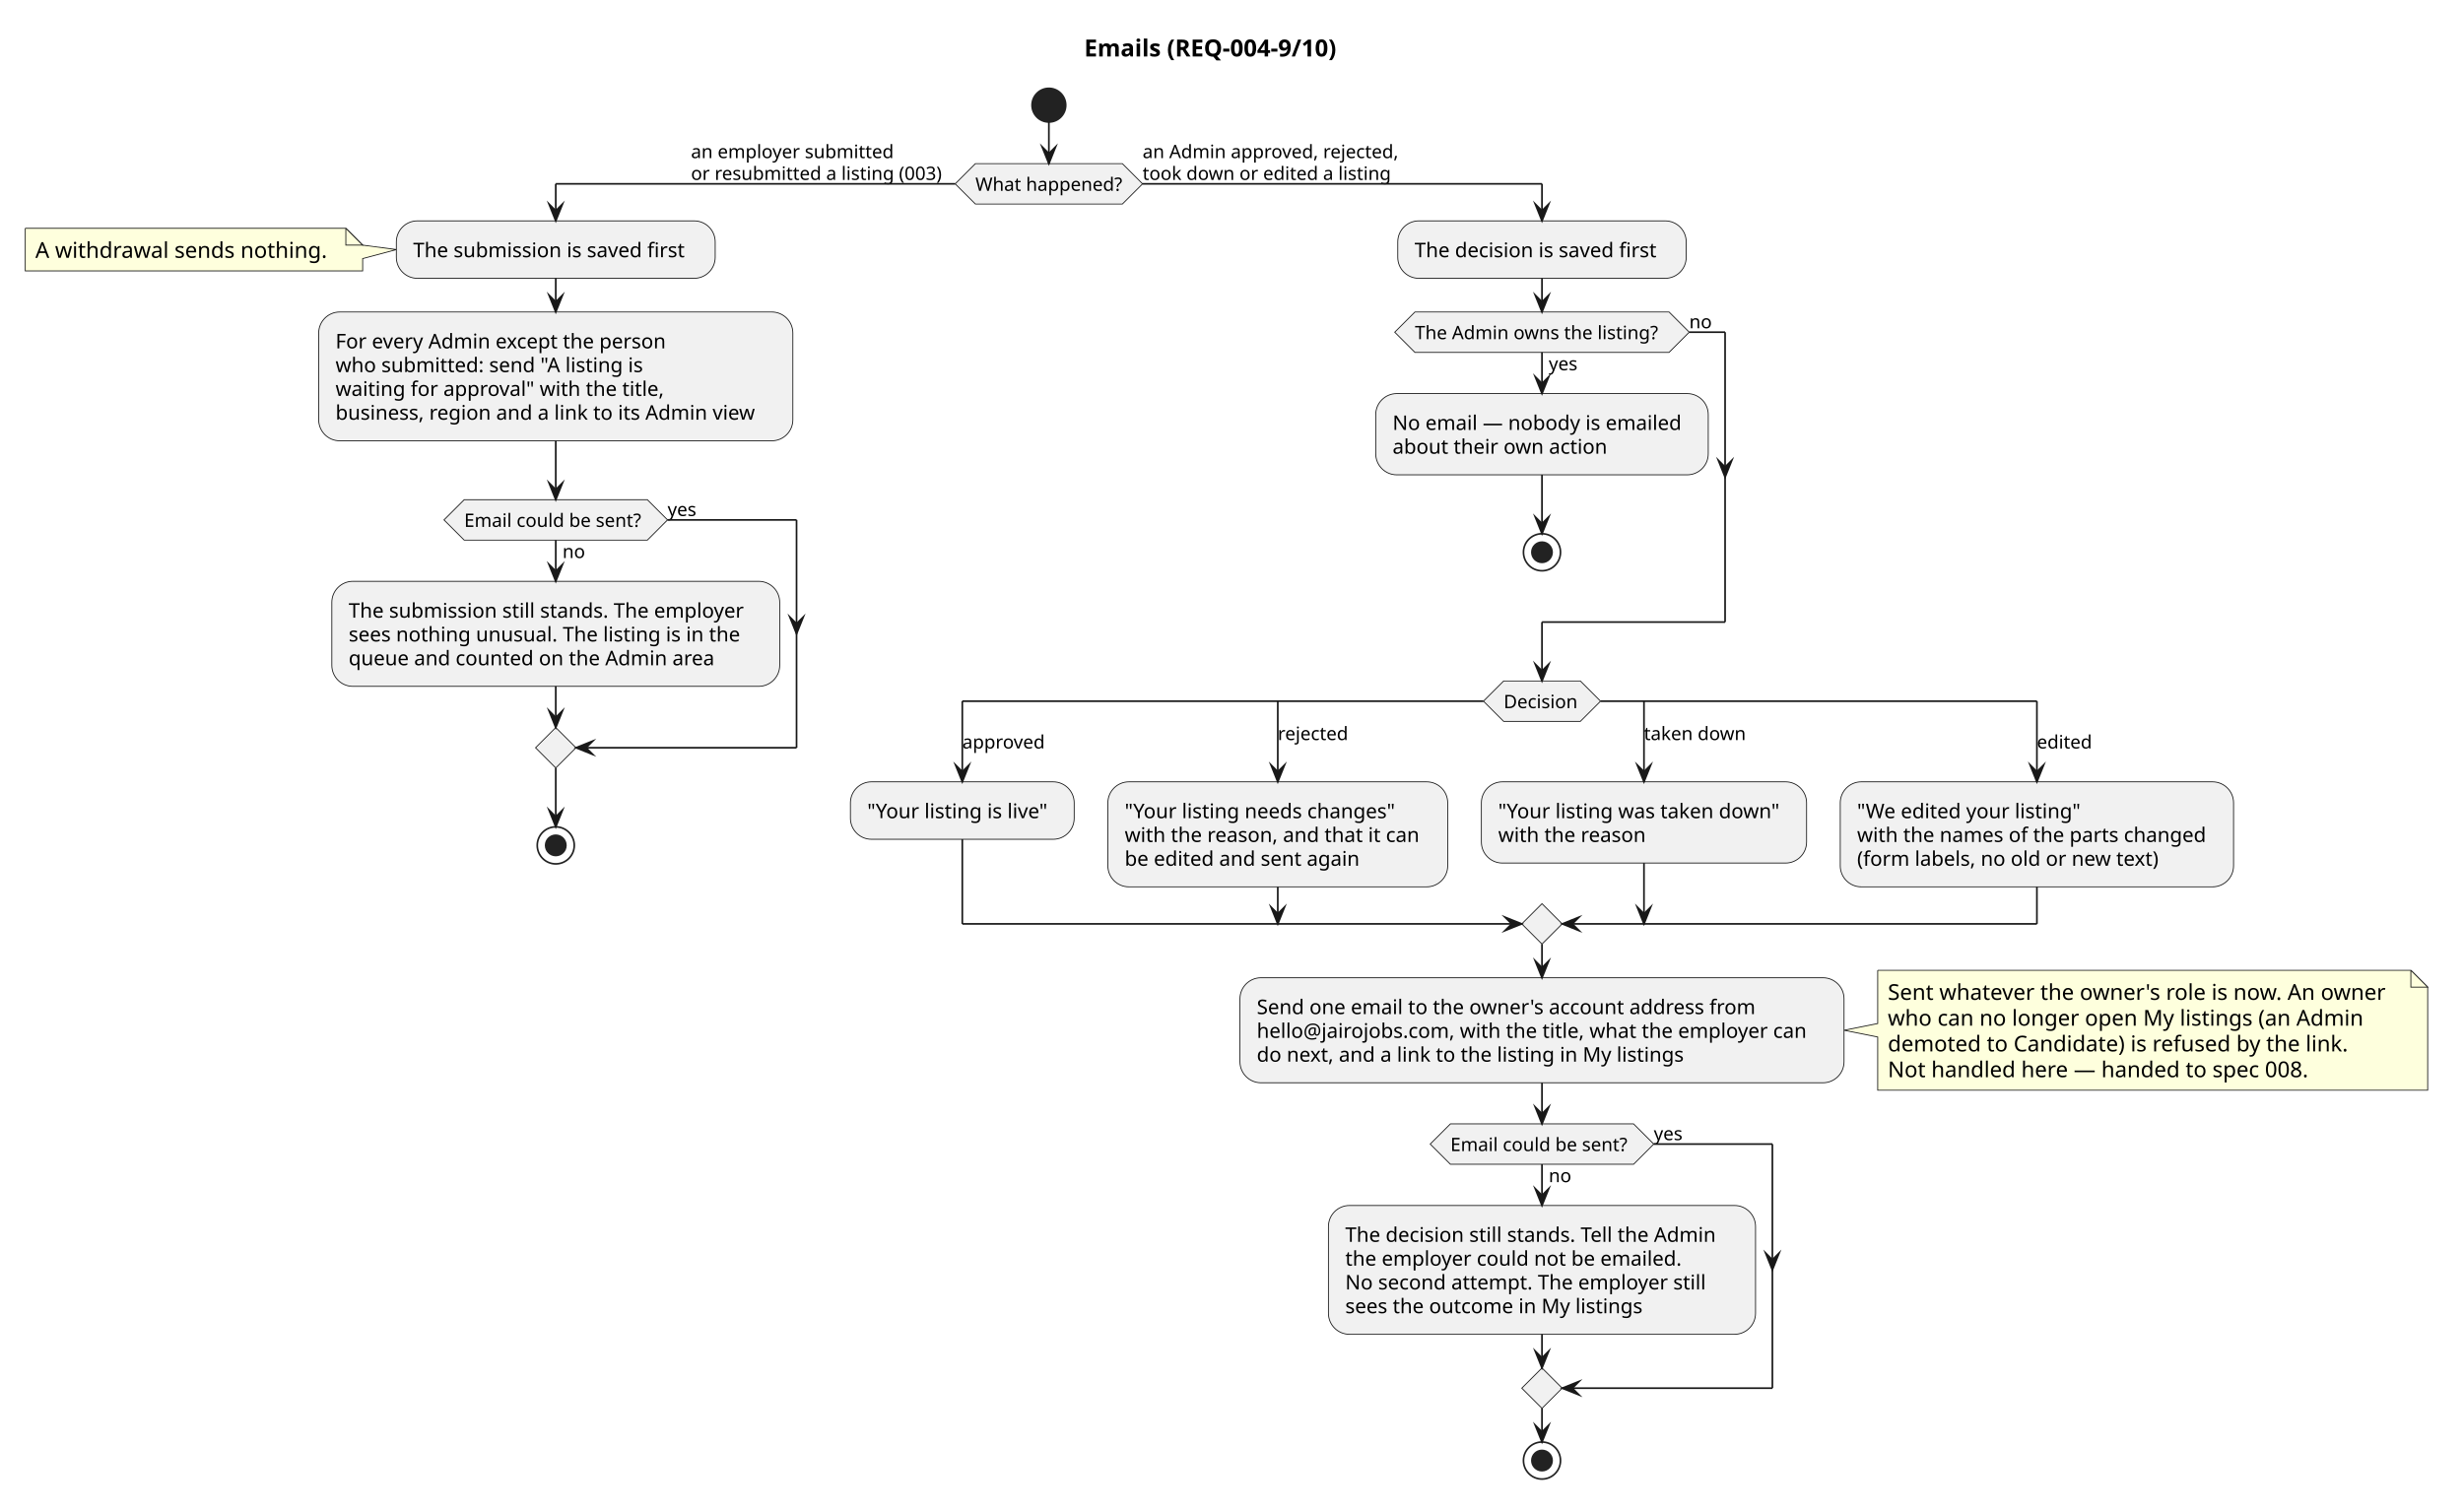
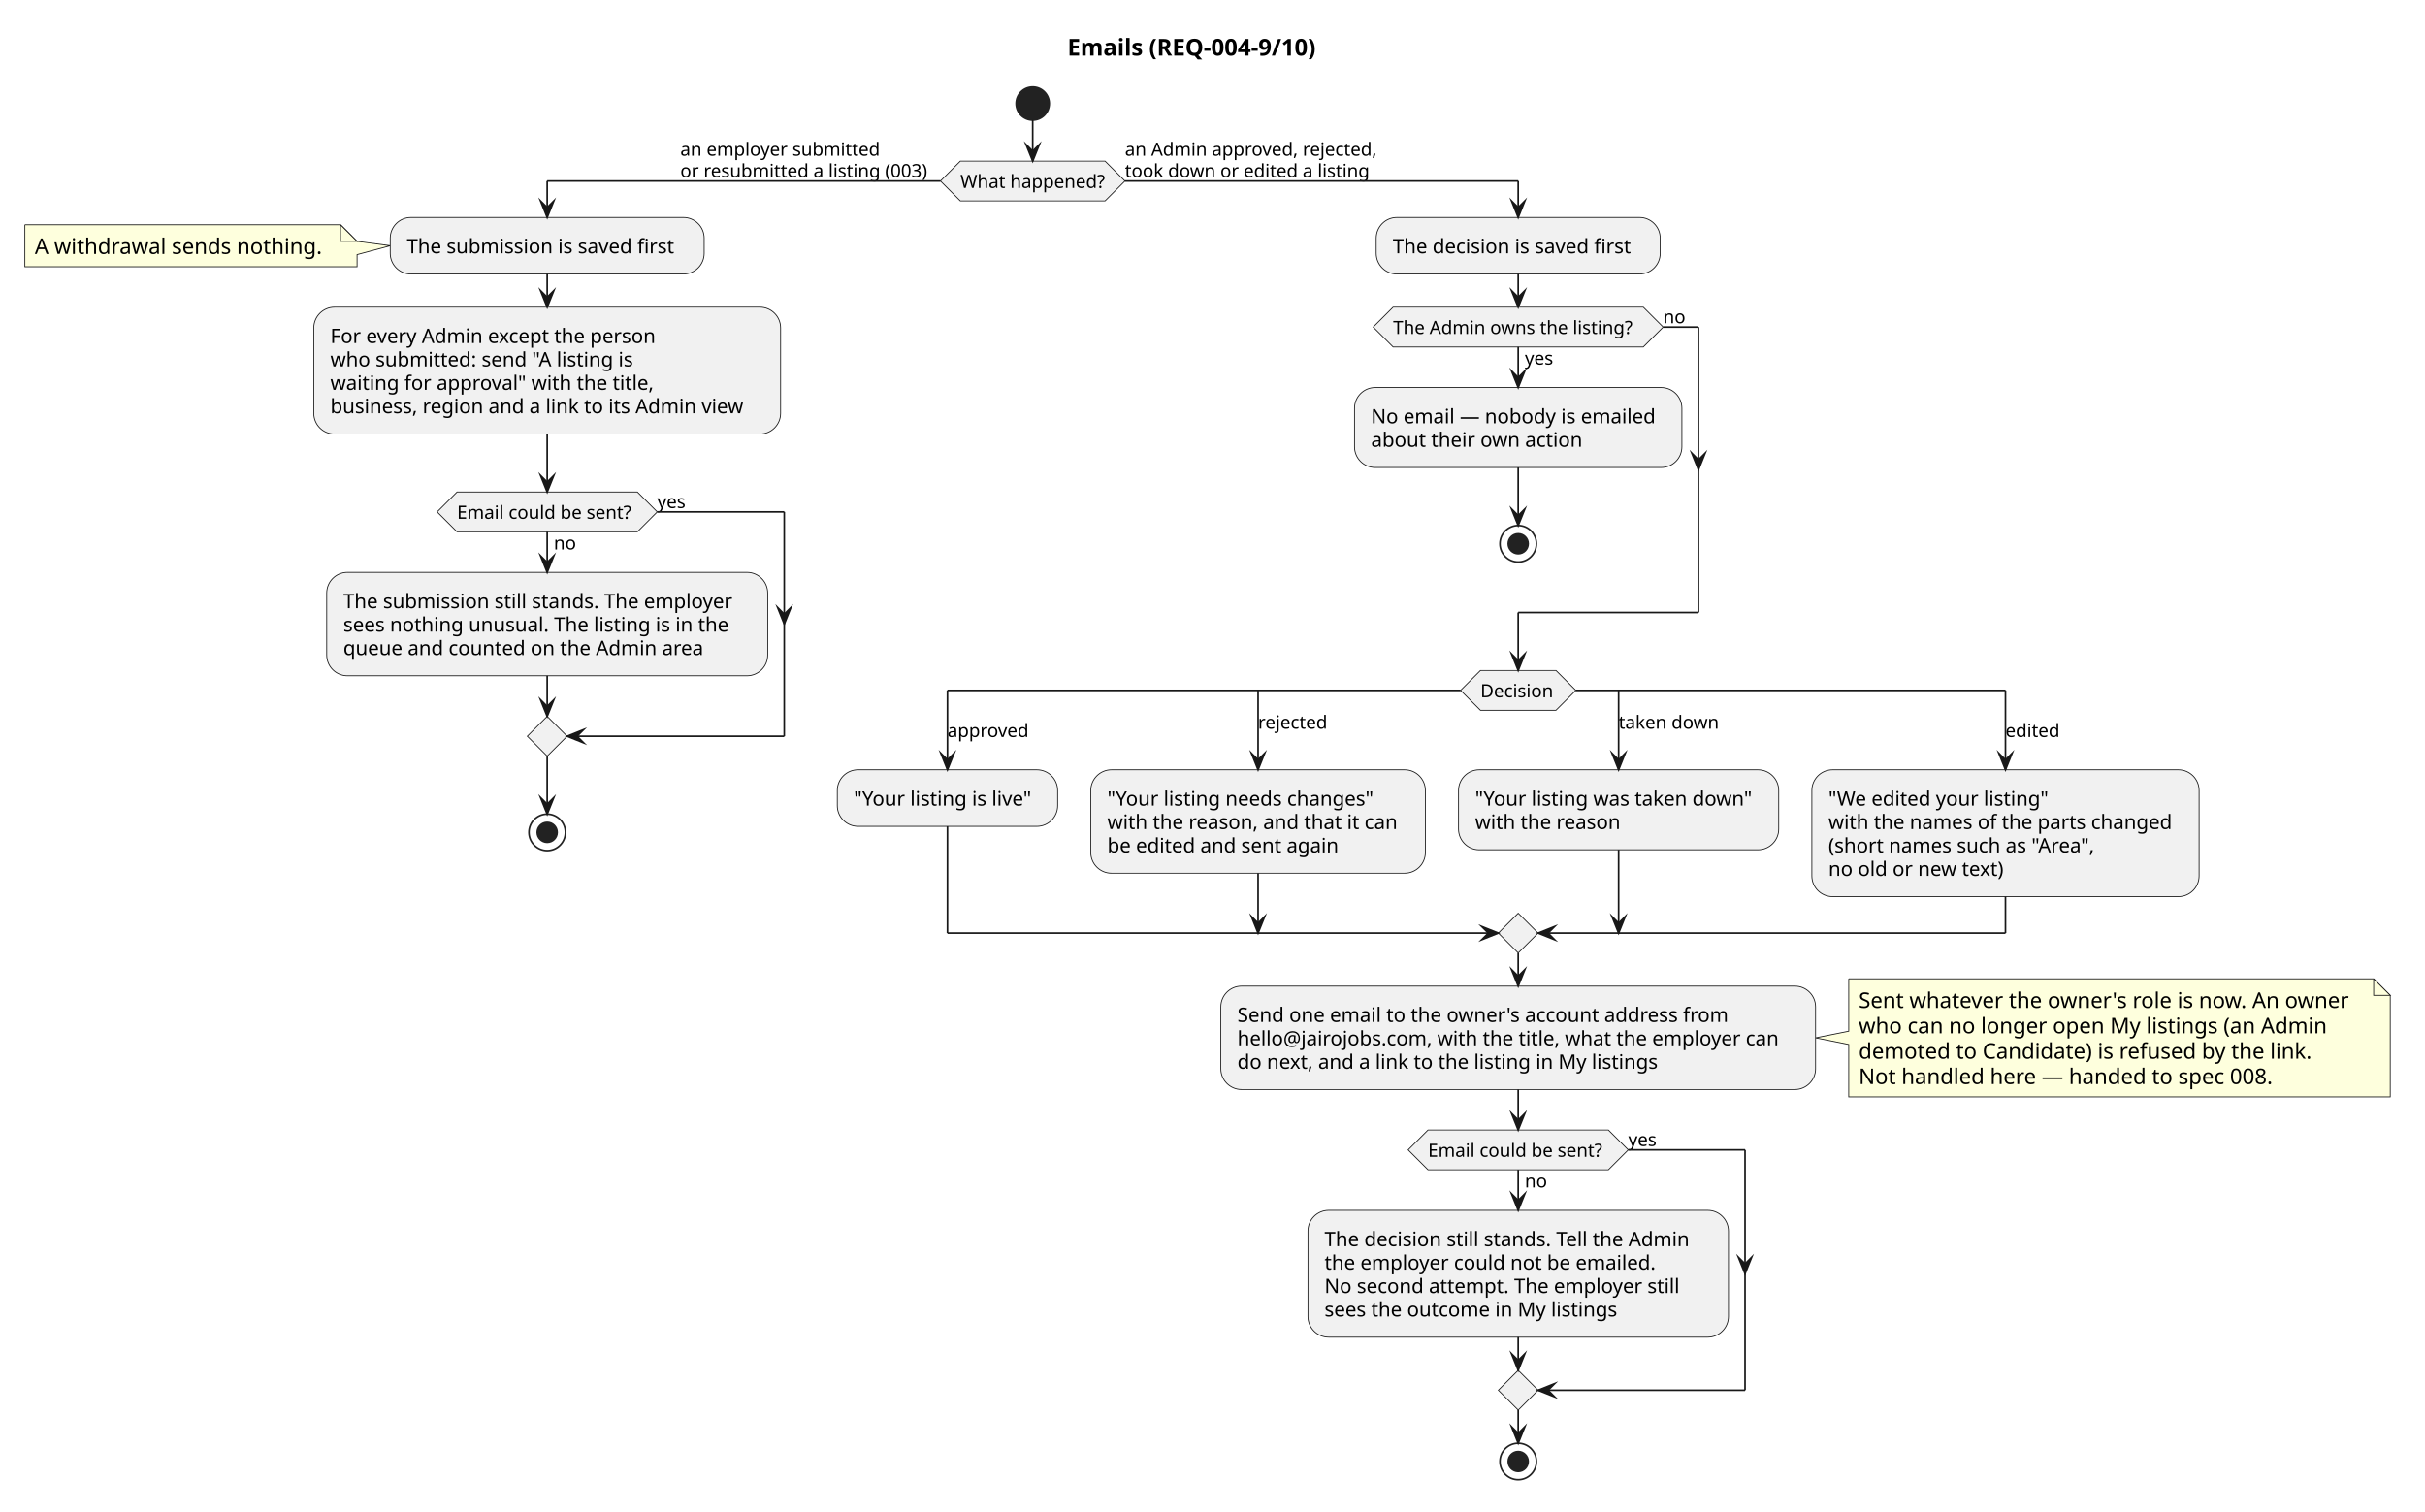
- <svg xmlns="http://www.w3.org/2000/svg" version="1.1" data-diagram-type="ACTIVITY" style="width:1463px;height:898px;background:#FFFFFF;" width="1463px" height="898px" viewBox="0 0 1463 898" zoomAndPan="magnify" preserveAspectRatio="none" contentStyleType="text/css">
+ <svg xmlns="http://www.w3.org/2000/svg" version="1.1" data-diagram-type="ACTIVITY" style="width:1463px;height:912px;background:#FFFFFF;" width="1463px" height="912px" viewBox="0 0 1463 912" zoomAndPan="magnify" preserveAspectRatio="none" contentStyleType="text/css">
  <defs />
  <g font-family="sans-serif" lengthAdjust="spacing">
    <g class="title" data-source-line="2">
      <text x="643.995" y="33.535" fill="#000" font-size="14" textLength="173.038" font-weight="700">Emails (REQ-004-9/10)</text>
    </g>
    <ellipse cx="623.024" cy="62.488" rx="10" ry="10" fill="#222" style="stroke:#222;stroke-width:1;" />
    <polygon points="579.373,97.219,666.675,97.219,678.675,109.219,666.675,121.219,579.373,121.219,567.373,109.219,579.373,97.219" fill="#F1F1F1" style="stroke:#181818;stroke-width:0.5;stroke-linejoin:miter;stroke-miterlimit:10;" />
    <text x="579.373" y="113.376" fill="#000" font-size="11" textLength="87.302">What happened?</text>
    <text x="410.435" y="93.943" fill="#000" font-size="11" textLength="123.583">an employer submitted</text>
    <text x="410.435" y="106.898" fill="#000" font-size="11" textLength="156.938">or resubmitted a listing (003)</text>
    <text x="678.675" y="93.943" fill="#000" font-size="11" textLength="157.921">an Admin approved, rejected,</text>
    <text x="678.675" y="106.898" fill="#000" font-size="11" textLength="154.118">took down or edited a listing</text>
    <path d="M15,135.63 L15,160.94 A0,0 0 0 0 15,160.94 L215.423,160.94 A0,0 0 0 0 215.423,160.94 L215.423,153.63 L235.423,148.285 L215.423,145.63 L215.423,145.63 L205.423,135.63 L15,135.63 A0,0 0 0 0 15,135.63" style="stroke:#181818;stroke-width:0.5;" fill="#FEFFDD" />
    <path d="M205.423,135.63 L205.423,145.63 L215.423,145.63 L205.423,135.63" style="stroke:#181818;stroke-width:0.5;" fill="#FEFFDD" />
    <text x="21" y="153.198" fill="#000" font-size="13" textLength="179.423">A withdrawal sends nothing.</text>
    <rect x="235.423" y="131.219" width="189.395" height="34.133" fill="#F1F1F1" style="stroke:#181818;stroke-width:0.5;" rx="12.5" ry="12.5" />
    <text x="245.423" y="152.82" fill="#000" font-size="12" textLength="169.395">The submission is saved first</text>
    <rect x="189.301" y="185.352" width="281.639" height="76.531" fill="#F1F1F1" style="stroke:#181818;stroke-width:0.5;" rx="12.5" ry="12.5" />
    <text x="199.301" y="206.953" fill="#000" font-size="12" textLength="204.035">For every Admin except the person</text>
    <text x="199.301" y="221.086" fill="#000" font-size="12" textLength="191.941">who submitted: send "A listing is</text>
    <text x="199.301" y="235.219" fill="#000" font-size="12" textLength="202.377">waiting for approval" with the title,</text>
    <text x="199.301" y="249.352" fill="#000" font-size="12" textLength="261.639">business, region and a link to its Admin view</text>
    <rect x="197.1" y="345.36" width="266.041" height="62.398" fill="#F1F1F1" style="stroke:#181818;stroke-width:0.5;" rx="12.5" ry="12.5" />
    <text x="207.1" y="366.962" fill="#000" font-size="12" textLength="246.041">The submission still stands. The employer</text>
    <text x="207.1" y="381.095" fill="#000" font-size="12" textLength="243.92">sees nothing unusual. The listing is in the</text>
    <text x="207.1" y="395.228" fill="#000" font-size="12" textLength="223.605">queue and counted on the Admin area</text>
    <polygon points="275.722,296.883,384.519,296.883,396.519,308.883,384.519,320.883,275.722,320.883,263.722,308.883,275.722,296.883" fill="#F1F1F1" style="stroke:#181818;stroke-width:0.5;stroke-linejoin:miter;stroke-miterlimit:10;" />
    <text x="334.12" y="331.518" fill="#000" font-size="11" textLength="13.583">no</text>
    <text x="275.722" y="313.04" fill="#000" font-size="11" textLength="108.797">Email could be sent?</text>
    <text x="396.519" y="306.563" fill="#000" font-size="11" textLength="17.483">yes</text>
    <polygon points="330.12,432.236,342.12,444.236,330.12,456.236,318.12,444.236,330.12,432.236" fill="#F1F1F1" style="stroke:#181818;stroke-width:0.5;stroke-linejoin:miter;stroke-miterlimit:10;" />
    <ellipse cx="330.12" cy="502.236" rx="11" ry="11" fill="none" style="stroke:#222;stroke-width:1;" />
    <ellipse cx="330.12" cy="502.236" rx="6" ry="6" fill="#222" style="stroke:#222;stroke-width:1;" />
    <rect x="830.257" y="131.219" width="171.342" height="34.133" fill="#F1F1F1" style="stroke:#181818;stroke-width:0.5;" rx="12.5" ry="12.5" />
    <text x="840.257" y="152.82" fill="#000" font-size="12" textLength="151.342">The decision is saved first</text>
    <rect x="817.17" y="233.829" width="197.516" height="48.266" fill="#F1F1F1" style="stroke:#181818;stroke-width:0.5;" rx="12.5" ry="12.5" />
    <text x="827.17" y="255.431" fill="#000" font-size="12" textLength="177.516">No email — nobody is emailed</text>
    <text x="827.17" y="269.563" fill="#000" font-size="12" textLength="131.49">about their own action</text>
    <ellipse cx="915.928" cy="328.095" rx="11" ry="11" fill="none" style="stroke:#222;stroke-width:1;" />
    <ellipse cx="915.928" cy="328.095" rx="6" ry="6" fill="#222" style="stroke:#222;stroke-width:1;" />
    <polygon points="840.456,185.352,991.4,185.352,1003.4,197.352,991.4,209.352,840.456,209.352,828.456,197.352,840.456,185.352" fill="#F1F1F1" style="stroke:#181818;stroke-width:0.5;stroke-linejoin:miter;stroke-miterlimit:10;" />
    <text x="919.928" y="219.986" fill="#000" font-size="11" textLength="17.483">yes</text>
    <text x="840.456" y="201.509" fill="#000" font-size="11" textLength="150.944">The Admin owns the listing?</text>
    <text x="1003.4" y="195.031" fill="#000" font-size="11" textLength="13.583">no</text>
    <polygon points="893.152,404.572,938.704,404.572,950.704,416.572,938.704,428.572,893.152,428.572,881.152,416.572,893.152,404.572" fill="#F1F1F1" style="stroke:#181818;stroke-width:0.5;stroke-linejoin:miter;stroke-miterlimit:10;" />
    <text x="893.152" y="420.729" fill="#000" font-size="11" textLength="45.552">Decision</text>
    <rect x="505.141" y="464.482" width="132.922" height="34.133" fill="#F1F1F1" style="stroke:#181818;stroke-width:0.5;" rx="12.5" ry="12.5" />
    <text x="515.141" y="486.084" fill="#000" font-size="12" textLength="112.922">"Your listing is live"</text>
    <rect x="658.063" y="464.482" width="201.863" height="62.398" fill="#F1F1F1" style="stroke:#181818;stroke-width:0.5;" rx="12.5" ry="12.5" />
    <text x="668.063" y="486.084" fill="#000" font-size="12" textLength="165.943">"Your listing needs changes"</text>
    <text x="668.063" y="500.217" fill="#000" font-size="12" textLength="181.863">with the reason, and that it can</text>
    <text x="668.063" y="514.35" fill="#000" font-size="12" textLength="143.877">be edited and sent again</text>
    <rect x="879.926" y="464.482" width="193.168" height="48.266" fill="#F1F1F1" style="stroke:#181818;stroke-width:0.5;" rx="12.5" ry="12.5" />
    <text x="889.926" y="486.084" fill="#000" font-size="12" textLength="173.168">"Your listing was taken down"</text>
    <text x="889.926" y="500.217" fill="#000" font-size="12" textLength="90.023">with the reason</text>
-     <rect x="1093.094" y="464.482" width="233.621" height="62.398" fill="#F1F1F1" style="stroke:#181818;stroke-width:0.5;" rx="12.5" ry="12.5" />
+     <rect x="1093.094" y="464.482" width="233.621" height="76.531" fill="#F1F1F1" style="stroke:#181818;stroke-width:0.5;" rx="12.5" ry="12.5" />
    <text x="1103.094" y="486.084" fill="#000" font-size="12" textLength="135.68">"We edited your listing"</text>
    <text x="1103.094" y="500.217" fill="#000" font-size="12" textLength="213.621">with the names of the parts changed</text>
-     <text x="1103.094" y="514.35" fill="#000" font-size="12" textLength="188.092">(form labels, no old or new text)</text>
-     <polygon points="915.928,536.881,915.928,536.881,927.928,548.881,915.928,560.881,915.928,560.881,903.928,548.881,915.928,536.881" fill="#F1F1F1" style="stroke:#181818;stroke-width:0.5;stroke-linejoin:miter;stroke-miterlimit:10;" />
-     <path d="M1115.337,576.459 L1115.337,608.08 L1095.337,612.08 L1115.337,616.08 L1115.337,647.701 A0,0 0 0 0 1115.337,647.701 L1442.027,647.701 A0,0 0 0 0 1442.027,647.701 L1442.027,586.459 L1432.027,576.459 L1115.337,576.459 A0,0 0 0 0 1115.337,576.459" style="stroke:#181818;stroke-width:0.5;" fill="#FEFFDD" />
-     <path d="M1432.027,576.459 L1432.027,586.459 L1442.027,586.459 L1432.027,576.459" style="stroke:#181818;stroke-width:0.5;" fill="#FEFFDD" />
-     <text x="1121.337" y="594.027" fill="#000" font-size="13" textLength="305.69">Sent whatever the owner's role is now. An owner</text>
-     <text x="1121.337" y="609.338" fill="#000" font-size="13" textLength="293.033">who can no longer open My listings (an Admin</text>
-     <text x="1121.337" y="624.648" fill="#000" font-size="13" textLength="285.638">demoted to Candidate) is refused by the link.</text>
-     <text x="1121.337" y="639.959" fill="#000" font-size="13" textLength="260.051">Not handled here — handed to spec 008.</text>
-     <rect x="736.519" y="580.881" width="358.818" height="62.398" fill="#F1F1F1" style="stroke:#181818;stroke-width:0.5;" rx="12.5" ry="12.5" />
-     <text x="746.519" y="602.482" fill="#000" font-size="12" textLength="305.619">Send one email to the owner's account address from</text>
-     <text x="746.519" y="616.615" fill="#000" font-size="12" textLength="338.818">hello@jairojobs.com, with the title, what the employer can</text>
-     <text x="746.519" y="630.748" fill="#000" font-size="12" textLength="268.324">do next, and a link to the listing in My listings</text>
-     <rect x="789.077" y="716.179" width="253.701" height="76.531" fill="#F1F1F1" style="stroke:#181818;stroke-width:0.5;" rx="12.5" ry="12.5" />
-     <text x="799.077" y="737.78" fill="#000" font-size="12" textLength="233.701">The decision still stands. Tell the Admin</text>
-     <text x="799.077" y="751.913" fill="#000" font-size="12" textLength="206.771">the employer could not be emailed.</text>
-     <text x="799.077" y="766.046" fill="#000" font-size="12" textLength="222.75">No second attempt. The employer still</text>
-     <text x="799.077" y="780.179" fill="#000" font-size="12" textLength="183.504">sees the outcome in My listings</text>
-     <polygon points="861.529,667.701,970.326,667.701,982.326,679.701,970.326,691.701,861.529,691.701,849.529,679.701,861.529,667.701" fill="#F1F1F1" style="stroke:#181818;stroke-width:0.5;stroke-linejoin:miter;stroke-miterlimit:10;" />
-     <text x="919.928" y="702.336" fill="#000" font-size="11" textLength="13.583">no</text>
-     <text x="861.529" y="683.858" fill="#000" font-size="11" textLength="108.797">Email could be sent?</text>
-     <text x="982.326" y="677.381" fill="#000" font-size="11" textLength="17.483">yes</text>
-     <polygon points="915.928,812.71,927.928,824.71,915.928,836.71,903.928,824.71,915.928,812.71" fill="#F1F1F1" style="stroke:#181818;stroke-width:0.5;stroke-linejoin:miter;stroke-miterlimit:10;" />
-     <ellipse cx="915.928" cy="867.71" rx="11" ry="11" fill="none" style="stroke:#222;stroke-width:1;" />
-     <ellipse cx="915.928" cy="867.71" rx="6" ry="6" fill="#222" style="stroke:#222;stroke-width:1;" />
+     <text x="1103.094" y="514.35" fill="#000" font-size="12" textLength="166.67">(short names such as "Area",</text>
+     <text x="1103.094" y="528.482" fill="#000" font-size="12" textLength="110.982">no old or new text)</text>
+     <polygon points="915.928,551.014,915.928,551.014,927.928,563.014,915.928,575.014,915.928,575.014,903.928,563.014,915.928,551.014" fill="#F1F1F1" style="stroke:#181818;stroke-width:0.5;stroke-linejoin:miter;stroke-miterlimit:10;" />
+     <path d="M1115.337,590.592 L1115.337,622.213 L1095.337,626.213 L1115.337,630.213 L1115.337,661.834 A0,0 0 0 0 1115.337,661.834 L1442.027,661.834 A0,0 0 0 0 1442.027,661.834 L1442.027,600.592 L1432.027,590.592 L1115.337,590.592 A0,0 0 0 0 1115.337,590.592" style="stroke:#181818;stroke-width:0.5;" fill="#FEFFDD" />
+     <path d="M1432.027,590.592 L1432.027,600.592 L1442.027,600.592 L1432.027,590.592" style="stroke:#181818;stroke-width:0.5;" fill="#FEFFDD" />
+     <text x="1121.337" y="608.16" fill="#000" font-size="13" textLength="305.69">Sent whatever the owner's role is now. An owner</text>
+     <text x="1121.337" y="623.471" fill="#000" font-size="13" textLength="293.033">who can no longer open My listings (an Admin</text>
+     <text x="1121.337" y="638.781" fill="#000" font-size="13" textLength="285.638">demoted to Candidate) is refused by the link.</text>
+     <text x="1121.337" y="654.092" fill="#000" font-size="13" textLength="260.051">Not handled here — handed to spec 008.</text>
+     <rect x="736.519" y="595.014" width="358.818" height="62.398" fill="#F1F1F1" style="stroke:#181818;stroke-width:0.5;" rx="12.5" ry="12.5" />
+     <text x="746.519" y="616.615" fill="#000" font-size="12" textLength="305.619">Send one email to the owner's account address from</text>
+     <text x="746.519" y="630.748" fill="#000" font-size="12" textLength="338.818">hello@jairojobs.com, with the title, what the employer can</text>
+     <text x="746.519" y="644.881" fill="#000" font-size="12" textLength="268.324">do next, and a link to the listing in My listings</text>
+     <rect x="789.077" y="730.312" width="253.701" height="76.531" fill="#F1F1F1" style="stroke:#181818;stroke-width:0.5;" rx="12.5" ry="12.5" />
+     <text x="799.077" y="751.913" fill="#000" font-size="12" textLength="233.701">The decision still stands. Tell the Admin</text>
+     <text x="799.077" y="766.046" fill="#000" font-size="12" textLength="206.771">the employer could not be emailed.</text>
+     <text x="799.077" y="780.179" fill="#000" font-size="12" textLength="222.75">No second attempt. The employer still</text>
+     <text x="799.077" y="794.312" fill="#000" font-size="12" textLength="183.504">sees the outcome in My listings</text>
+     <polygon points="861.529,681.834,970.326,681.834,982.326,693.834,970.326,705.834,861.529,705.834,849.529,693.834,861.529,681.834" fill="#F1F1F1" style="stroke:#181818;stroke-width:0.5;stroke-linejoin:miter;stroke-miterlimit:10;" />
+     <text x="919.928" y="716.469" fill="#000" font-size="11" textLength="13.583">no</text>
+     <text x="861.529" y="697.991" fill="#000" font-size="11" textLength="108.797">Email could be sent?</text>
+     <text x="982.326" y="691.514" fill="#000" font-size="11" textLength="17.483">yes</text>
+     <polygon points="915.928,826.843,927.928,838.843,915.928,850.843,903.928,838.843,915.928,826.843" fill="#F1F1F1" style="stroke:#181818;stroke-width:0.5;stroke-linejoin:miter;stroke-miterlimit:10;" />
+     <ellipse cx="915.928" cy="881.843" rx="11" ry="11" fill="none" style="stroke:#222;stroke-width:1;" />
+     <ellipse cx="915.928" cy="881.843" rx="6" ry="6" fill="#222" style="stroke:#222;stroke-width:1;" />
    <line x1="330.12" y1="165.352" x2="330.12" y2="185.352" style="stroke:#181818;stroke-width:1;" />
    <polygon points="326.12,175.352,330.12,185.352,334.12,175.352,330.12,179.352" fill="#181818" style="stroke:#181818;stroke-width:1;stroke-linejoin:miter;stroke-miterlimit:10;" />
    <line x1="330.12" y1="320.883" x2="330.12" y2="345.36" style="stroke:#181818;stroke-width:1;" />
    <polygon points="326.12,335.36,330.12,345.36,334.12,335.36,330.12,339.36" fill="#181818" style="stroke:#181818;stroke-width:1;stroke-linejoin:miter;stroke-miterlimit:10;" />
    <line x1="396.519" y1="308.883" x2="473.141" y2="308.883" style="stroke:#181818;stroke-width:1;" />
    <polygon points="469.141,366.56,473.141,376.56,477.141,366.56,473.141,370.56" fill="#181818" style="stroke:#181818;stroke-width:1;stroke-linejoin:miter;stroke-miterlimit:10;" />
    <line x1="473.141" y1="308.883" x2="473.141" y2="444.236" style="stroke:#181818;stroke-width:1;" />
    <line x1="473.141" y1="444.236" x2="342.12" y2="444.236" style="stroke:#181818;stroke-width:1;" />
    <polygon points="352.12,440.236,342.12,444.236,352.12,448.236,348.12,444.236" fill="#181818" style="stroke:#181818;stroke-width:1;stroke-linejoin:miter;stroke-miterlimit:10;" />
    <line x1="330.12" y1="407.759" x2="330.12" y2="432.236" style="stroke:#181818;stroke-width:1;" />
    <polygon points="326.12,422.236,330.12,432.236,334.12,422.236,330.12,426.236" fill="#181818" style="stroke:#181818;stroke-width:1;stroke-linejoin:miter;stroke-miterlimit:10;" />
    <line x1="330.12" y1="261.883" x2="330.12" y2="296.883" style="stroke:#181818;stroke-width:1;" />
    <polygon points="326.12,286.883,330.12,296.883,334.12,286.883,330.12,290.883" fill="#181818" style="stroke:#181818;stroke-width:1;stroke-linejoin:miter;stroke-miterlimit:10;" />
    <line x1="330.12" y1="456.236" x2="330.12" y2="491.236" style="stroke:#181818;stroke-width:1;" />
    <polygon points="326.12,481.236,330.12,491.236,334.12,481.236,330.12,485.236" fill="#181818" style="stroke:#181818;stroke-width:1;stroke-linejoin:miter;stroke-miterlimit:10;" />
    <line x1="915.928" y1="282.095" x2="915.928" y2="317.095" style="stroke:#181818;stroke-width:1;" />
    <polygon points="911.928,307.095,915.928,317.095,919.928,307.095,915.928,311.095" fill="#181818" style="stroke:#181818;stroke-width:1;stroke-linejoin:miter;stroke-miterlimit:10;" />
    <line x1="915.928" y1="209.352" x2="915.928" y2="233.829" style="stroke:#181818;stroke-width:1;" />
    <polygon points="911.928,223.829,915.928,233.829,919.928,223.829,915.928,227.829" fill="#181818" style="stroke:#181818;stroke-width:1;stroke-linejoin:miter;stroke-miterlimit:10;" />
    <line x1="1003.4" y1="197.352" x2="1024.686" y2="197.352" style="stroke:#181818;stroke-width:1;" />
    <polygon points="1020.686,273.462,1024.686,283.462,1028.686,273.462,1024.686,277.462" fill="#181818" style="stroke:#181818;stroke-width:1;stroke-linejoin:miter;stroke-miterlimit:10;" />
    <line x1="1024.686" y1="197.352" x2="1024.686" y2="369.572" style="stroke:#181818;stroke-width:1;" />
    <line x1="1024.686" y1="369.572" x2="915.928" y2="369.572" style="stroke:#181818;stroke-width:1;" />
    <line x1="915.928" y1="369.572" x2="915.928" y2="404.572" style="stroke:#181818;stroke-width:1;" />
    <polygon points="911.928,394.572,915.928,404.572,919.928,394.572,915.928,398.572" fill="#181818" style="stroke:#181818;stroke-width:1;stroke-linejoin:miter;stroke-miterlimit:10;" />
    <line x1="915.928" y1="165.352" x2="915.928" y2="185.352" style="stroke:#181818;stroke-width:1;" />
    <polygon points="911.928,175.352,915.928,185.352,919.928,175.352,915.928,179.352" fill="#181818" style="stroke:#181818;stroke-width:1;stroke-linejoin:miter;stroke-miterlimit:10;" />
    <line x1="881.152" y1="416.572" x2="571.602" y2="416.572" style="stroke:#181818;stroke-width:1;" />
    <line x1="571.602" y1="416.572" x2="571.602" y2="464.482" style="stroke:#181818;stroke-width:1;" />
    <polygon points="567.602,454.482,571.602,464.482,575.602,454.482,571.602,458.482" fill="#181818" style="stroke:#181818;stroke-width:1;stroke-linejoin:miter;stroke-miterlimit:10;" />
    <text x="571.602" y="444.685" fill="#000" font-size="11" textLength="49.924">approved</text>
    <line x1="950.704" y1="416.572" x2="1209.904" y2="416.572" style="stroke:#181818;stroke-width:1;" />
    <line x1="1209.904" y1="416.572" x2="1209.904" y2="464.482" style="stroke:#181818;stroke-width:1;" />
    <polygon points="1205.904,454.482,1209.904,464.482,1213.904,454.482,1209.904,458.482" fill="#181818" style="stroke:#181818;stroke-width:1;stroke-linejoin:miter;stroke-miterlimit:10;" />
    <text x="1209.904" y="444.685" fill="#000" font-size="11" textLength="33.397">edited</text>
    <line x1="758.994" y1="416.572" x2="758.994" y2="464.482" style="stroke:#181818;stroke-width:1;" />
    <polygon points="754.994,454.482,758.994,464.482,762.994,454.482,758.994,458.482" fill="#181818" style="stroke:#181818;stroke-width:1;stroke-linejoin:miter;stroke-miterlimit:10;" />
    <text x="758.994" y="439.685" fill="#000" font-size="11" textLength="42.904">rejected</text>
    <line x1="976.51" y1="416.572" x2="976.51" y2="464.482" style="stroke:#181818;stroke-width:1;" />
    <polygon points="972.51,454.482,976.51,464.482,980.51,454.482,976.51,458.482" fill="#181818" style="stroke:#181818;stroke-width:1;stroke-linejoin:miter;stroke-miterlimit:10;" />
    <text x="976.51" y="439.685" fill="#000" font-size="11" textLength="62.036">taken down</text>
-     <line x1="571.602" y1="498.615" x2="571.602" y2="548.881" style="stroke:#181818;stroke-width:1;" />
-     <line x1="571.602" y1="548.881" x2="903.928" y2="548.881" style="stroke:#181818;stroke-width:1;" />
-     <polygon points="893.928,544.881,903.928,548.881,893.928,552.881,897.928,548.881" fill="#181818" style="stroke:#181818;stroke-width:1;stroke-linejoin:miter;stroke-miterlimit:10;" />
-     <line x1="1209.904" y1="526.881" x2="1209.904" y2="548.881" style="stroke:#181818;stroke-width:1;" />
-     <line x1="1209.904" y1="548.881" x2="927.928" y2="548.881" style="stroke:#181818;stroke-width:1;" />
-     <polygon points="937.928,544.881,927.928,548.881,937.928,552.881,933.928,548.881" fill="#181818" style="stroke:#181818;stroke-width:1;stroke-linejoin:miter;stroke-miterlimit:10;" />
-     <line x1="758.994" y1="526.881" x2="758.994" y2="548.881" style="stroke:#181818;stroke-width:1;" />
-     <polygon points="754.994,538.881,758.994,548.881,762.994,538.881,758.994,542.881" fill="#181818" style="stroke:#181818;stroke-width:1;stroke-linejoin:miter;stroke-miterlimit:10;" />
-     <line x1="976.51" y1="512.748" x2="976.51" y2="548.881" style="stroke:#181818;stroke-width:1;" />
-     <polygon points="972.51,538.881,976.51,548.881,980.51,538.881,976.51,542.881" fill="#181818" style="stroke:#181818;stroke-width:1;stroke-linejoin:miter;stroke-miterlimit:10;" />
-     <line x1="915.928" y1="560.881" x2="915.928" y2="580.881" style="stroke:#181818;stroke-width:1;" />
-     <polygon points="911.928,570.881,915.928,580.881,919.928,570.881,915.928,574.881" fill="#181818" style="stroke:#181818;stroke-width:1;stroke-linejoin:miter;stroke-miterlimit:10;" />
-     <line x1="915.928" y1="691.701" x2="915.928" y2="716.179" style="stroke:#181818;stroke-width:1;" />
-     <polygon points="911.928,706.179,915.928,716.179,919.928,706.179,915.928,710.179" fill="#181818" style="stroke:#181818;stroke-width:1;stroke-linejoin:miter;stroke-miterlimit:10;" />
-     <line x1="982.326" y1="679.701" x2="1052.778" y2="679.701" style="stroke:#181818;stroke-width:1;" />
-     <polygon points="1048.778,744.444,1052.778,754.444,1056.778,744.444,1052.778,748.444" fill="#181818" style="stroke:#181818;stroke-width:1;stroke-linejoin:miter;stroke-miterlimit:10;" />
-     <line x1="1052.778" y1="679.701" x2="1052.778" y2="824.71" style="stroke:#181818;stroke-width:1;" />
-     <line x1="1052.778" y1="824.71" x2="927.928" y2="824.71" style="stroke:#181818;stroke-width:1;" />
-     <polygon points="937.928,820.71,927.928,824.71,937.928,828.71,933.928,824.71" fill="#181818" style="stroke:#181818;stroke-width:1;stroke-linejoin:miter;stroke-miterlimit:10;" />
-     <line x1="915.928" y1="792.71" x2="915.928" y2="812.71" style="stroke:#181818;stroke-width:1;" />
-     <polygon points="911.928,802.71,915.928,812.71,919.928,802.71,915.928,806.71" fill="#181818" style="stroke:#181818;stroke-width:1;stroke-linejoin:miter;stroke-miterlimit:10;" />
-     <line x1="915.928" y1="643.279" x2="915.928" y2="667.701" style="stroke:#181818;stroke-width:1;" />
-     <polygon points="911.928,657.701,915.928,667.701,919.928,657.701,915.928,661.701" fill="#181818" style="stroke:#181818;stroke-width:1;stroke-linejoin:miter;stroke-miterlimit:10;" />
-     <line x1="915.928" y1="836.71" x2="915.928" y2="856.71" style="stroke:#181818;stroke-width:1;" />
-     <polygon points="911.928,846.71,915.928,856.71,919.928,846.71,915.928,850.71" fill="#181818" style="stroke:#181818;stroke-width:1;stroke-linejoin:miter;stroke-miterlimit:10;" />
+     <line x1="571.602" y1="498.615" x2="571.602" y2="563.014" style="stroke:#181818;stroke-width:1;" />
+     <line x1="571.602" y1="563.014" x2="903.928" y2="563.014" style="stroke:#181818;stroke-width:1;" />
+     <polygon points="893.928,559.014,903.928,563.014,893.928,567.014,897.928,563.014" fill="#181818" style="stroke:#181818;stroke-width:1;stroke-linejoin:miter;stroke-miterlimit:10;" />
+     <line x1="1209.904" y1="541.014" x2="1209.904" y2="563.014" style="stroke:#181818;stroke-width:1;" />
+     <line x1="1209.904" y1="563.014" x2="927.928" y2="563.014" style="stroke:#181818;stroke-width:1;" />
+     <polygon points="937.928,559.014,927.928,563.014,937.928,567.014,933.928,563.014" fill="#181818" style="stroke:#181818;stroke-width:1;stroke-linejoin:miter;stroke-miterlimit:10;" />
+     <line x1="758.994" y1="526.881" x2="758.994" y2="563.014" style="stroke:#181818;stroke-width:1;" />
+     <polygon points="754.994,553.014,758.994,563.014,762.994,553.014,758.994,557.014" fill="#181818" style="stroke:#181818;stroke-width:1;stroke-linejoin:miter;stroke-miterlimit:10;" />
+     <line x1="976.51" y1="512.748" x2="976.51" y2="563.014" style="stroke:#181818;stroke-width:1;" />
+     <polygon points="972.51,553.014,976.51,563.014,980.51,553.014,976.51,557.014" fill="#181818" style="stroke:#181818;stroke-width:1;stroke-linejoin:miter;stroke-miterlimit:10;" />
+     <line x1="915.928" y1="575.014" x2="915.928" y2="595.014" style="stroke:#181818;stroke-width:1;" />
+     <polygon points="911.928,585.014,915.928,595.014,919.928,585.014,915.928,589.014" fill="#181818" style="stroke:#181818;stroke-width:1;stroke-linejoin:miter;stroke-miterlimit:10;" />
+     <line x1="915.928" y1="705.834" x2="915.928" y2="730.312" style="stroke:#181818;stroke-width:1;" />
+     <polygon points="911.928,720.312,915.928,730.312,919.928,720.312,915.928,724.312" fill="#181818" style="stroke:#181818;stroke-width:1;stroke-linejoin:miter;stroke-miterlimit:10;" />
+     <line x1="982.326" y1="693.834" x2="1052.778" y2="693.834" style="stroke:#181818;stroke-width:1;" />
+     <polygon points="1048.778,758.577,1052.778,768.577,1056.778,758.577,1052.778,762.577" fill="#181818" style="stroke:#181818;stroke-width:1;stroke-linejoin:miter;stroke-miterlimit:10;" />
+     <line x1="1052.778" y1="693.834" x2="1052.778" y2="838.843" style="stroke:#181818;stroke-width:1;" />
+     <line x1="1052.778" y1="838.843" x2="927.928" y2="838.843" style="stroke:#181818;stroke-width:1;" />
+     <polygon points="937.928,834.843,927.928,838.843,937.928,842.843,933.928,838.843" fill="#181818" style="stroke:#181818;stroke-width:1;stroke-linejoin:miter;stroke-miterlimit:10;" />
+     <line x1="915.928" y1="806.843" x2="915.928" y2="826.843" style="stroke:#181818;stroke-width:1;" />
+     <polygon points="911.928,816.843,915.928,826.843,919.928,816.843,915.928,820.843" fill="#181818" style="stroke:#181818;stroke-width:1;stroke-linejoin:miter;stroke-miterlimit:10;" />
+     <line x1="915.928" y1="657.412" x2="915.928" y2="681.834" style="stroke:#181818;stroke-width:1;" />
+     <polygon points="911.928,671.834,915.928,681.834,919.928,671.834,915.928,675.834" fill="#181818" style="stroke:#181818;stroke-width:1;stroke-linejoin:miter;stroke-miterlimit:10;" />
+     <line x1="915.928" y1="850.843" x2="915.928" y2="870.843" style="stroke:#181818;stroke-width:1;" />
+     <polygon points="911.928,860.843,915.928,870.843,919.928,860.843,915.928,864.843" fill="#181818" style="stroke:#181818;stroke-width:1;stroke-linejoin:miter;stroke-miterlimit:10;" />
    <line x1="567.373" y1="109.219" x2="330.12" y2="109.219" style="stroke:#181818;stroke-width:1;" />
    <line x1="330.12" y1="109.219" x2="330.12" y2="131.219" style="stroke:#181818;stroke-width:1;" />
    <polygon points="326.12,121.219,330.12,131.219,334.12,121.219,330.12,125.219" fill="#181818" style="stroke:#181818;stroke-width:1;stroke-linejoin:miter;stroke-miterlimit:10;" />
    <line x1="678.675" y1="109.219" x2="915.928" y2="109.219" style="stroke:#181818;stroke-width:1;" />
    <line x1="915.928" y1="109.219" x2="915.928" y2="131.219" style="stroke:#181818;stroke-width:1;" />
    <polygon points="911.928,121.219,915.928,131.219,919.928,121.219,915.928,125.219" fill="#181818" style="stroke:#181818;stroke-width:1;stroke-linejoin:miter;stroke-miterlimit:10;" />
    <line x1="623.024" y1="72.488" x2="623.024" y2="97.219" style="stroke:#181818;stroke-width:1;" />
    <polygon points="619.024,87.219,623.024,97.219,627.024,87.219,623.024,91.219" fill="#181818" style="stroke:#181818;stroke-width:1;stroke-linejoin:miter;stroke-miterlimit:10;" />
  </g>
</svg>
